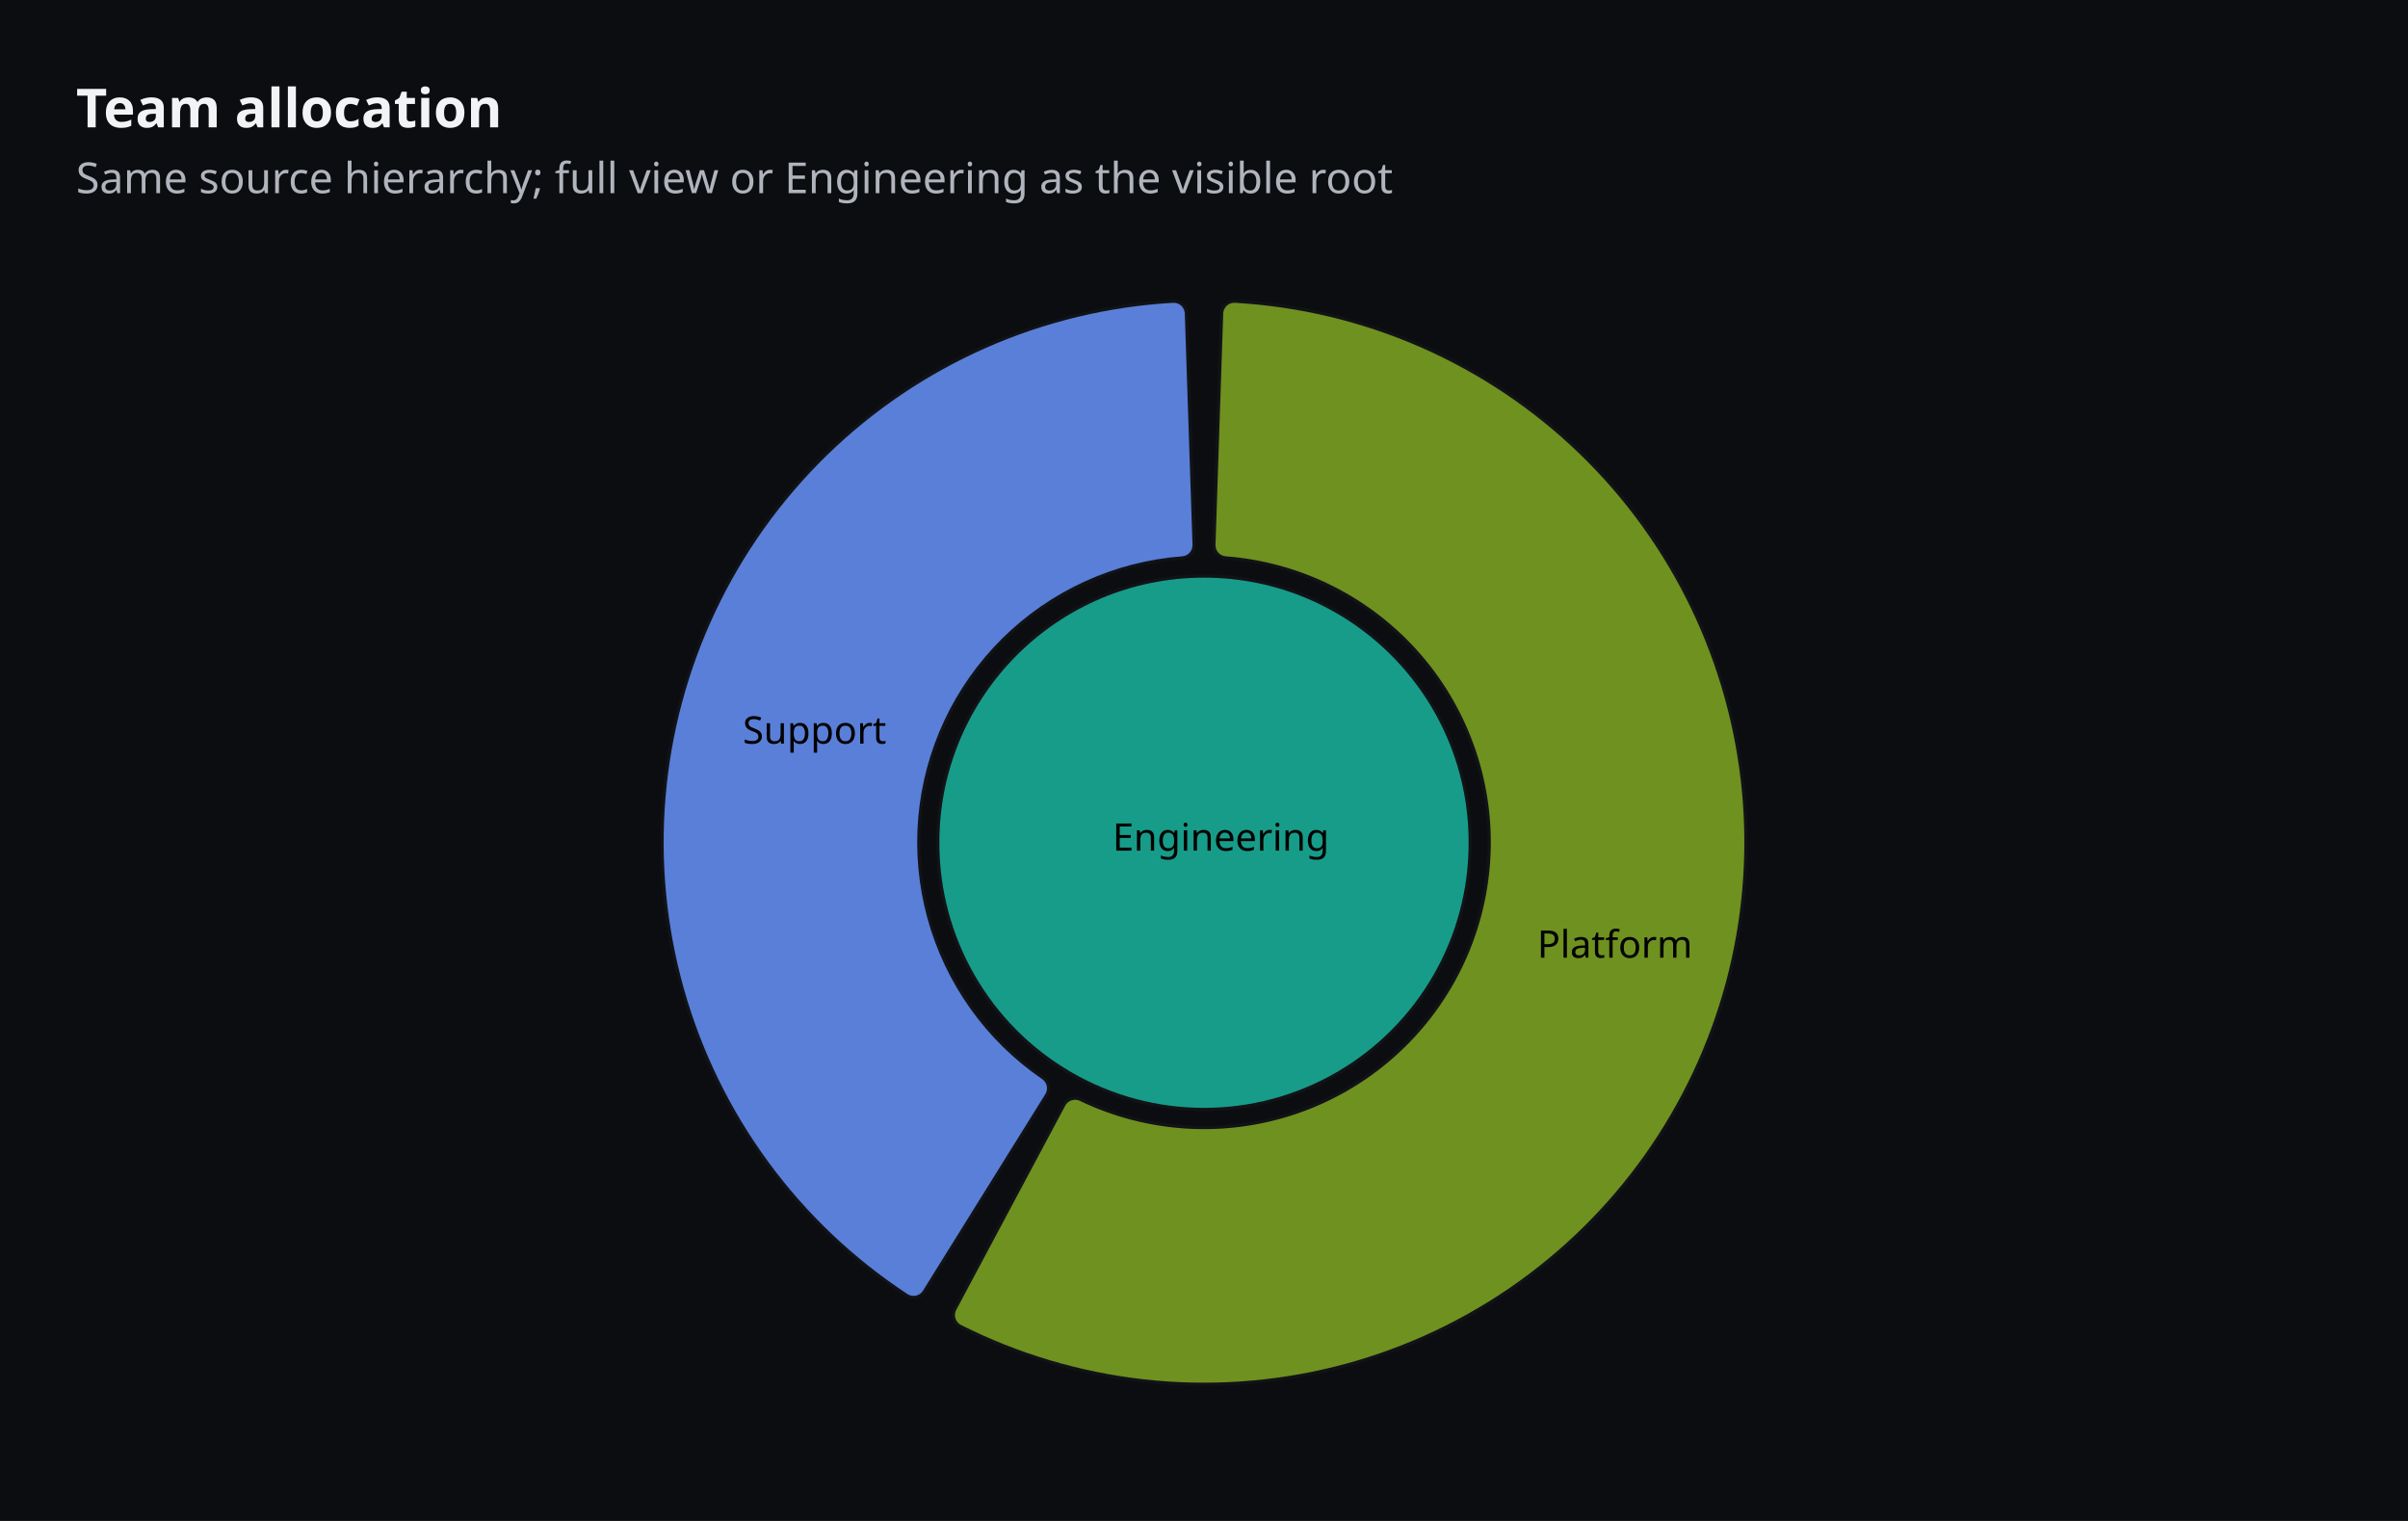
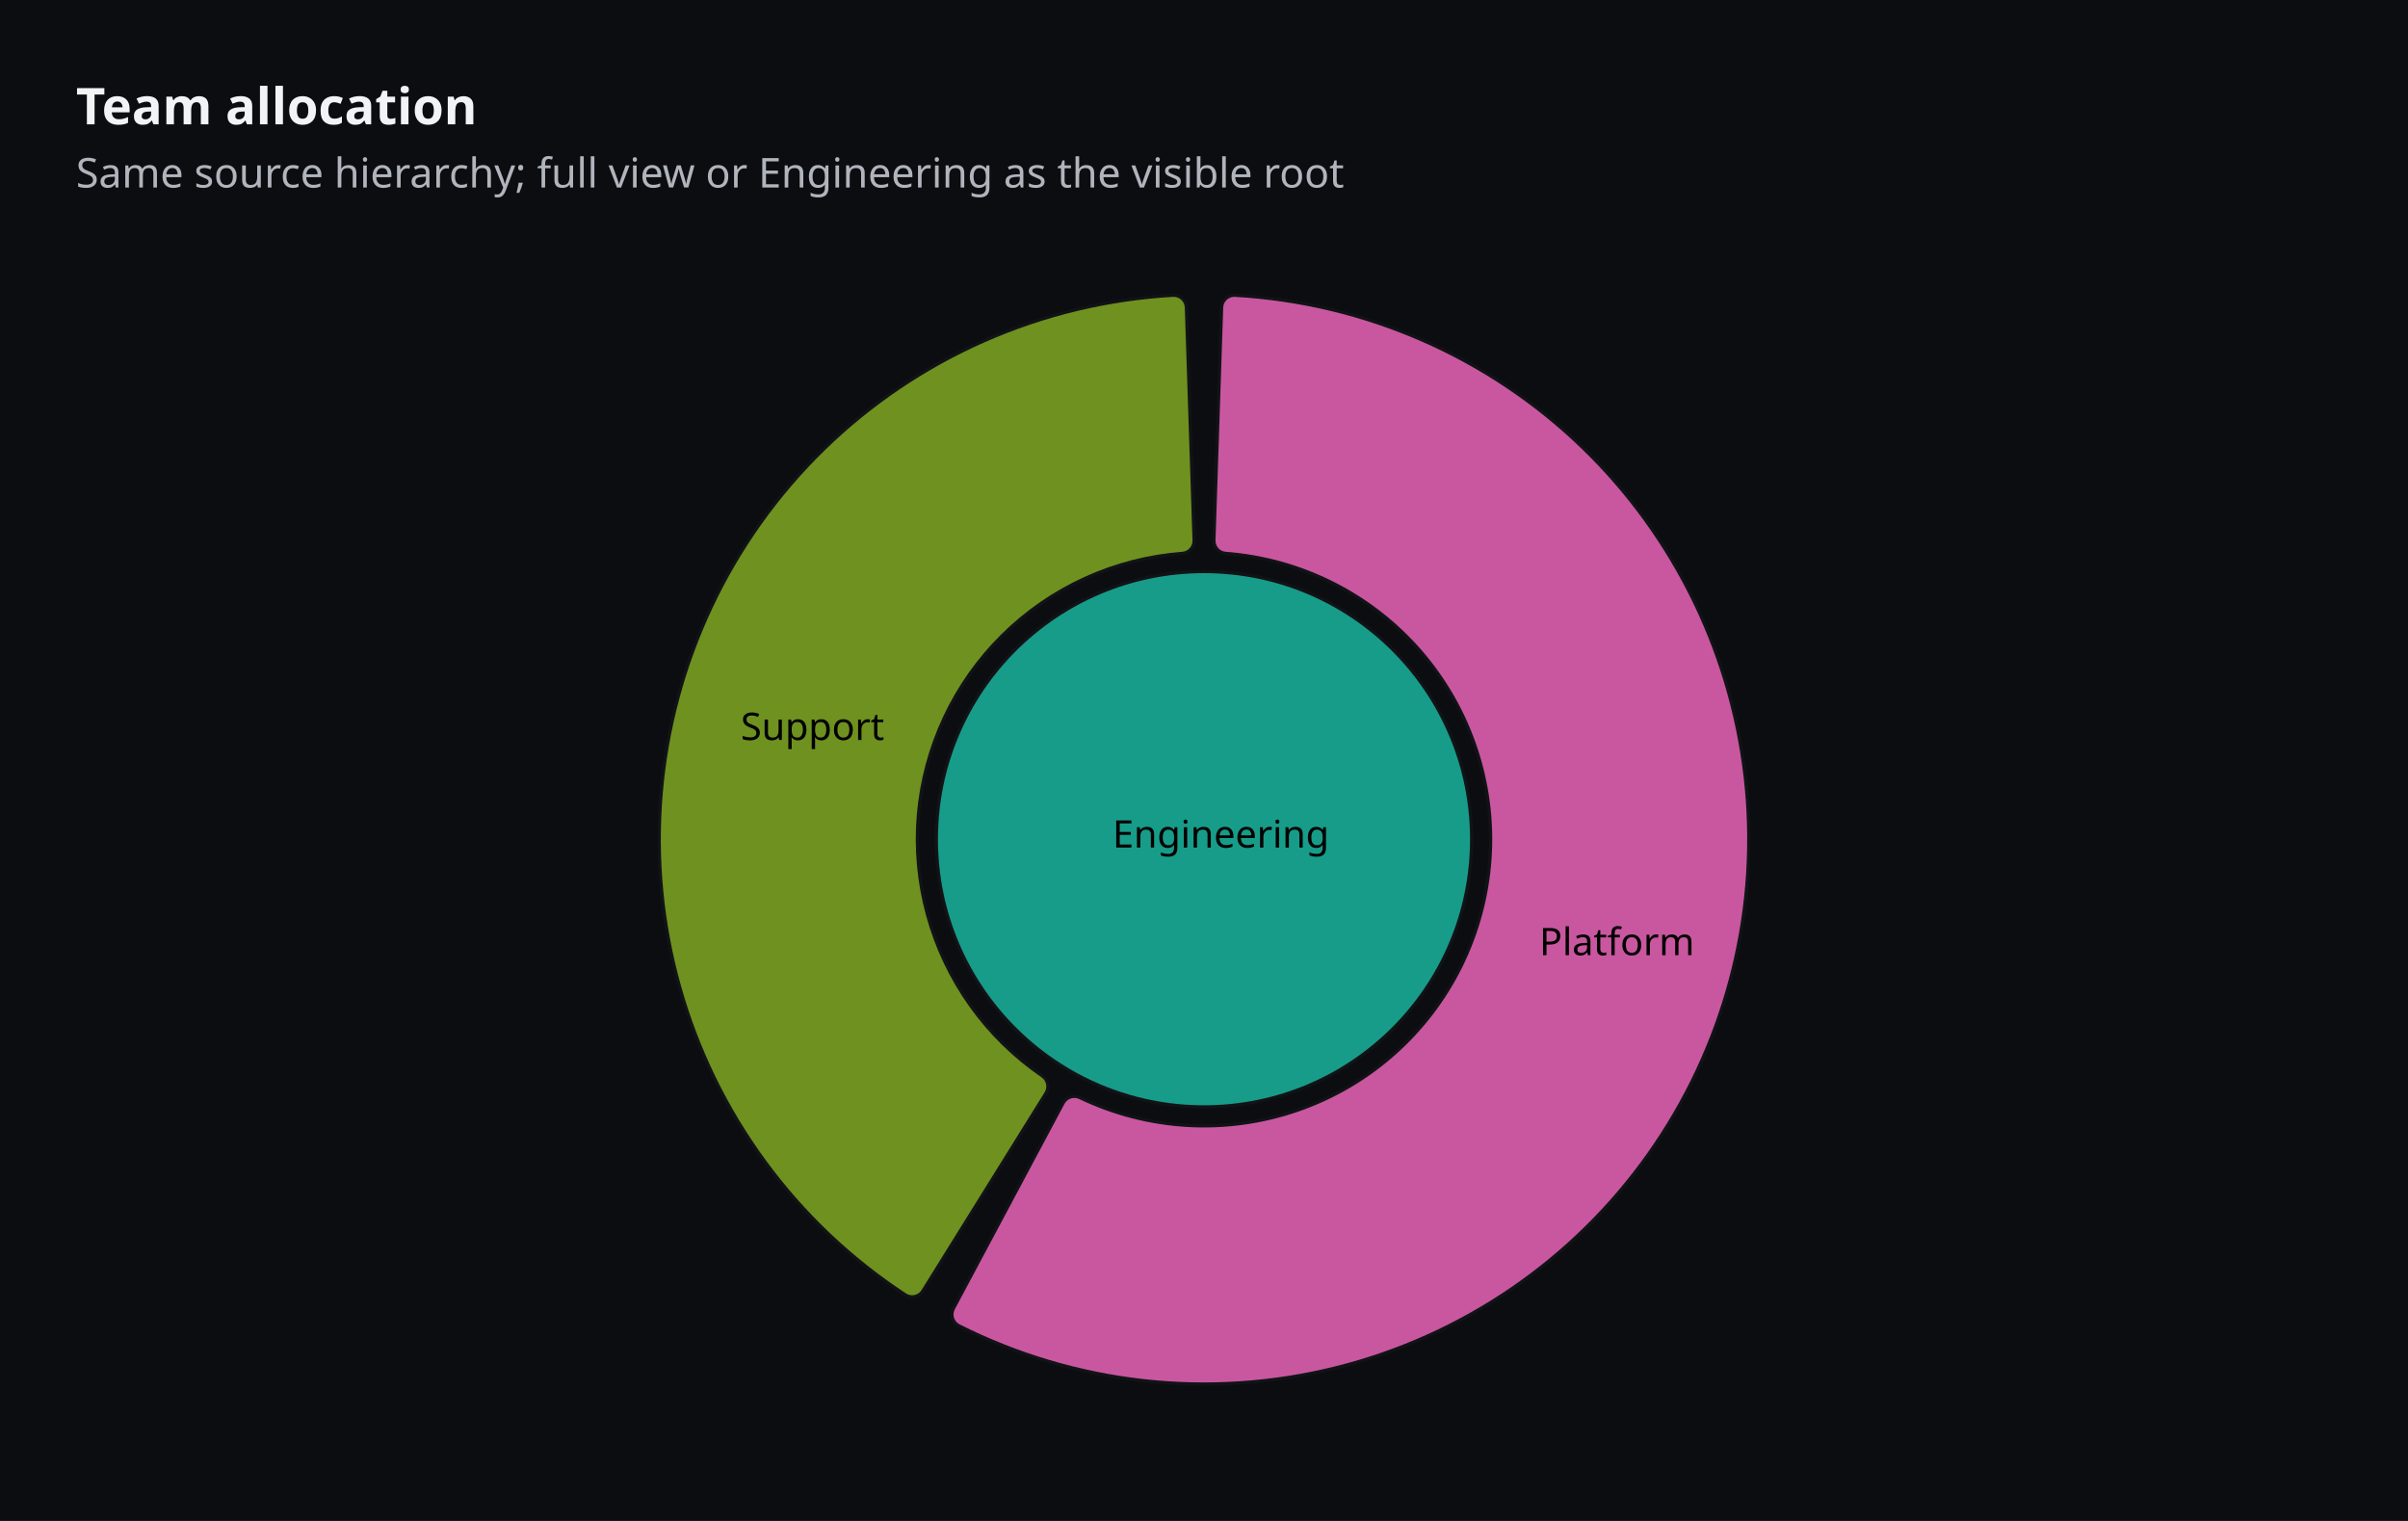
<svg xmlns="http://www.w3.org/2000/svg" width="760" height="480" viewBox="0 0 760 480" stroke-linecap="round" stroke-linejoin="round" role="img" aria-label="Team allocation" aria-labelledby="hierarchy-sunburst-engineering-title" aria-describedby="hierarchy-sunburst-engineering-description">
  <defs>
    <clipPath id="hierarchy-sunburst-engineering-clip-1" clipPathUnits="userSpaceOnUse">
      <rect x="24" y="24" width="712" height="432" />
    </clipPath>
  </defs>
  <rect x="0" y="0" width="760" height="480" rx="0" data-cfx-role="background" fill="#0C0D10" stroke="none" stroke-width="1" />
  <g clip-path="url(#hierarchy-sunburst-engineering-clip-1)">
-     <g data-cfx-role="frame-heading-source" data-cfx-authored-font-request="Carlito|700|normal|17|">
+     <g data-cfx-role="frame-heading-source" data-cfx-authored-font-request="Carlito|700|normal|16|">
      <g data-cfx-role="frame-heading">
-         <text x="24" y="40.187" font-family="Carlito, sans-serif" font-size="17" font-weight="700" font-style="normal" fill="#F2F3F5" xml:space="preserve" style="white-space:pre;font-language-override:normal;font-palette:normal">Team allocation</text>
+         <text x="24" y="39.234" font-family="Carlito, sans-serif" font-size="16" font-weight="700" font-style="normal" fill="#F2F3F5" xml:space="preserve" style="white-space:pre;font-language-override:normal;font-palette:normal">Team allocation</text>
      </g>
    </g>
-     <g data-cfx-role="frame-heading-source" data-cfx-authored-font-request="Carlito|400|normal|13.5|">
+     <g data-cfx-role="frame-heading-source" data-cfx-authored-font-request="Carlito|400|normal|13|">
      <g data-cfx-role="frame-heading">
-         <text x="24" y="60.954" font-family="Carlito, sans-serif" font-size="13.5" font-weight="400" font-style="normal" fill="#B0B4BC" xml:space="preserve" style="white-space:pre;font-language-override:normal;font-palette:normal">Same source hierarchy; full view or Engineering as the visible root</text>
+         <text x="24" y="59.178" font-family="Carlito, sans-serif" font-size="13" font-weight="400" font-style="normal" fill="#B0B4BC" xml:space="preserve" style="white-space:pre;font-language-override:normal;font-palette:normal">Same source hierarchy; full view or Engineering as the visible root</text>
      </g>
    </g>
  </g>
  <g data-cfx-role="coordinate-system" data-cfx-coordinate-system="polar">
    <g id="hierarchy-sunburst-engineering-node-10" data-cfx-source-id="series-0" data-cfx-role="hierarchy-series" data-cfx-kind="Sunburst" data-cfx-label-authored-value="Provided value" data-cfx-label-color="Color" data-cfx-label-no-data="No data" data-cfx-label-remainder="Remainder" data-cfx-parent-value-policy="LeafAggregate" data-cfx-semantic-role="" data-cfx-series="0" data-cfx-series-key="allocation-source" data-cfx-series-name="Allocated work" data-cfx-series-scope="shared" data-cfx-state="None">
-       <g id="hierarchy-sunburst-engineering-node-11" data-cfx-source-id="series-0-node-platform" data-cfx-role="sunburst-segment" data-cfx-authored-value="35" data-cfx-branch-root="platform" data-cfx-depth="2" data-cfx-formatted-value="35" data-cfx-full-label="Platform" data-cfx-geometry-status="visible" data-cfx-id="platform" data-cfx-inner-radius="87.02050000000001" data-cfx-kind="Sunburst" data-cfx-label="Platform" data-cfx-leaf="true" data-cfx-node="platform" data-cfx-outer-radius="174.04100000000003" data-cfx-paint-inner-radius="90.02050000000001" data-cfx-paint-outer-radius="171.04100000000003" data-cfx-paint-start-angle="-1.537464412616859" data-cfx-paint-sweep="3.5985276008320173" data-cfx-parent="engineering" data-cfx-percent="0.5833333333333334" data-cfx-sector-gap="6" data-cfx-series="0" data-cfx-series-key="allocation-source" data-cfx-series-name="Allocated work" data-cfx-series-scope="shared" data-cfx-source-node-index="3" data-cfx-start-angle="-1.5707963267948966" data-cfx-state="None" data-cfx-sweep="3.6651914291880923" data-cfx-target-id="platform" data-cfx-target-kind="node" data-cfx-value="35" data-cfx-view-depth="1" data-cfx-view-root="engineering">
-         <path d="M 389.792 95.065 C 410.055 96.226 429.95 100.986 448.546 109.12 C 467.142 117.254 484.141 128.633 498.749 142.724 C 513.357 156.816 525.34 173.395 534.138 191.686 C 542.935 209.977 548.407 229.688 550.298 249.896 C 552.188 270.105 550.466 290.488 545.213 310.094 C 539.96 329.699 531.259 348.213 519.518 364.769 C 507.776 381.325 493.182 395.659 476.418 407.1 C 459.653 418.542 440.986 426.908 421.289 431.808 C 401.593 436.707 381.181 438.062 361.01 435.809 C 340.839 433.555 321.23 427.729 303.1 418.604 C 302.719 418.412 302.372 418.161 302.07 417.86 C 301.769 417.558 301.517 417.211 301.326 416.83 C 301.134 416.45 301.004 416.041 300.942 415.619 C 300.879 415.198 300.884 414.769 300.957 414.349 C 301.029 413.929 301.169 413.523 301.369 413.148 L 335.769 348.695 C 336.01 348.245 336.335 347.844 336.726 347.516 C 337.117 347.187 337.568 346.936 338.054 346.777 C 338.539 346.618 339.051 346.554 339.561 346.588 C 340.071 346.621 340.569 346.752 341.03 346.973 C 351.623 352.06 363.11 355.024 374.842 355.698 C 386.574 356.371 398.324 354.741 409.43 350.899 C 420.536 347.057 430.782 341.078 439.59 333.299 C 448.398 325.52 455.598 316.092 460.783 305.546 C 465.968 295.001 469.039 283.542 469.821 271.817 C 470.603 260.091 469.082 248.326 465.343 237.186 C 461.605 226.045 455.721 215.744 448.024 206.864 C 440.327 197.984 430.966 190.697 420.469 185.414 C 409.972 180.131 398.543 176.955 386.825 176.064 C 386.315 176.025 385.818 175.889 385.36 175.663 C 384.901 175.437 384.491 175.125 384.15 174.745 C 383.809 174.364 383.544 173.922 383.369 173.442 C 383.194 172.962 383.113 172.452 383.13 171.942 L 385.565 98.925 C 385.579 98.499 385.662 98.078 385.809 97.678 C 385.956 97.278 386.166 96.904 386.431 96.57 C 386.696 96.236 387.012 95.947 387.369 95.713 C 387.725 95.48 388.117 95.304 388.528 95.194 C 388.94 95.084 389.366 95.04 389.792 95.065 Z" data-cfx-role="sunburst-segment-mark" fill="#6F9120" stroke="#111317" stroke-width="1" fill-rule="evenodd" />
+       <g id="hierarchy-sunburst-engineering-node-11" data-cfx-source-id="series-0-node-platform" data-cfx-role="sunburst-segment" data-cfx-authored-value="35" data-cfx-branch-root="platform" data-cfx-depth="2" data-cfx-formatted-value="35" data-cfx-full-label="Platform" data-cfx-geometry-status="visible" data-cfx-id="platform" data-cfx-inner-radius="87.46900000000001" data-cfx-kind="Sunburst" data-cfx-label="Platform" data-cfx-leaf="true" data-cfx-node="platform" data-cfx-outer-radius="174.93800000000002" data-cfx-paint-inner-radius="90.46900000000001" data-cfx-paint-outer-radius="171.93800000000002" data-cfx-paint-start-angle="-1.5376297163247947" data-cfx-paint-sweep="3.5988582082478886" data-cfx-parent="engineering" data-cfx-percent="0.5833333333333334" data-cfx-sector-gap="6" data-cfx-series="0" data-cfx-series-key="allocation-source" data-cfx-series-name="Allocated work" data-cfx-series-scope="shared" data-cfx-source-node-index="3" data-cfx-start-angle="-1.5707963267948966" data-cfx-state="None" data-cfx-sweep="3.6651914291880923" data-cfx-target-id="platform" data-cfx-target-kind="node" data-cfx-value="35" data-cfx-view-depth="1" data-cfx-view-root="engineering">
+         <path d="M 389.793 93.191 C 410.166 94.353 430.17 99.133 448.868 107.307 C 467.567 115.481 484.66 126.918 499.35 141.083 C 514.039 155.248 526.09 171.915 534.937 190.304 C 543.785 208.693 549.288 228.51 551.19 248.828 C 553.091 269.145 551.361 289.64 546.079 309.351 C 540.798 329.062 532.049 347.676 520.244 364.321 C 508.438 380.966 493.763 395.376 476.907 406.877 C 460.05 418.379 441.28 426.788 421.476 431.71 C 401.672 436.633 381.15 437.991 360.87 435.721 C 340.59 433.45 320.877 427.588 302.652 418.407 C 302.271 418.216 301.923 417.964 301.622 417.663 C 301.321 417.362 301.07 417.014 300.878 416.634 C 300.686 416.253 300.557 415.844 300.494 415.423 C 300.432 415.001 300.437 414.572 300.51 414.152 C 300.582 413.732 300.722 413.327 300.922 412.951 L 335.544 348.109 C 335.785 347.658 336.11 347.258 336.501 346.929 C 336.893 346.601 337.344 346.35 337.829 346.191 C 338.315 346.033 338.827 345.968 339.337 346.002 C 339.846 346.036 340.345 346.167 340.806 346.388 C 351.452 351.506 362.998 354.489 374.79 355.169 C 386.583 355.849 398.395 354.213 409.559 350.354 C 420.723 346.494 431.024 340.486 439.878 332.668 C 448.733 324.849 455.971 315.373 461.184 304.773 C 466.397 294.173 469.483 282.654 470.269 270.868 C 471.054 259.082 469.524 247.256 465.765 236.057 C 462.006 224.859 456.09 214.506 448.351 205.581 C 440.612 196.657 431.201 189.334 420.648 184.027 C 410.095 178.719 398.605 175.53 386.826 174.639 C 386.316 174.6 385.819 174.464 385.36 174.239 C 384.902 174.013 384.491 173.701 384.15 173.321 C 383.809 172.94 383.543 172.498 383.369 172.018 C 383.194 171.538 383.113 171.028 383.13 170.518 L 385.567 97.052 C 385.581 96.626 385.664 96.205 385.811 95.805 C 385.957 95.405 386.167 95.031 386.432 94.697 C 386.697 94.364 387.014 94.074 387.37 93.841 C 387.726 93.607 388.118 93.431 388.529 93.321 C 388.941 93.211 389.368 93.167 389.793 93.191 Z" data-cfx-role="sunburst-segment-mark" fill="#C9579F" stroke="#111317" stroke-width="1" fill-rule="evenodd" />
        <g id="hierarchy-sunburst-engineering-node-13" data-cfx-source-id="series-0-node-label-3" data-cfx-role="sunburst-label">
-           <text x="485.191" y="302.246" font-family="Carlito, sans-serif" font-size="12" font-weight="400" font-style="normal" fill="#000000" xml:space="preserve" style="white-space:pre;font-language-override:normal;font-palette:normal">Platform</text>
+           <text x="485.841" y="301.445" font-family="Carlito, sans-serif" font-size="12" font-weight="400" font-style="normal" fill="#000000" xml:space="preserve" style="white-space:pre;font-language-override:normal;font-palette:normal">Platform</text>
        </g>
      </g>
-       <g id="hierarchy-sunburst-engineering-node-15" data-cfx-source-id="series-0-node-engineering-support" data-cfx-role="sunburst-segment" data-cfx-authored-value="25" data-cfx-branch-root="engineering-support" data-cfx-depth="2" data-cfx-formatted-value="25" data-cfx-full-label="Support" data-cfx-geometry-status="visible" data-cfx-id="engineering-support" data-cfx-inner-radius="87.02050000000001" data-cfx-kind="Sunburst" data-cfx-label="Support" data-cfx-leaf="true" data-cfx-node="engineering-support" data-cfx-outer-radius="174.04100000000003" data-cfx-paint-inner-radius="90.02050000000001" data-cfx-paint-outer-radius="171.04100000000003" data-cfx-paint-start-angle="2.127727016571233" data-cfx-paint-sweep="2.551330049635419" data-cfx-parent="engineering" data-cfx-percent="0.4166666666666667" data-cfx-sector-gap="6" data-cfx-series="0" data-cfx-series-key="allocation-source" data-cfx-series-name="Allocated work" data-cfx-series-scope="shared" data-cfx-source-node-index="4" data-cfx-start-angle="2.0943951023931957" data-cfx-state="None" data-cfx-sweep="2.617993877991494" data-cfx-target-id="engineering-support" data-cfx-target-kind="node" data-cfx-value="25" data-cfx-view-depth="1" data-cfx-view-root="engineering">
-         <path d="M 286.14 408.812 C 269.048 397.593 254.107 383.4 242.025 366.908 C 229.942 350.416 220.914 331.891 215.37 312.213 C 209.825 292.535 207.853 272.022 209.548 251.648 C 211.242 231.274 216.576 211.368 225.295 192.877 C 234.015 174.385 245.979 157.606 260.62 143.337 C 275.261 129.067 292.342 117.538 311.051 109.297 C 329.761 101.055 349.797 96.235 370.208 95.065 C 370.634 95.04 371.06 95.084 371.472 95.194 C 371.883 95.304 372.275 95.48 372.631 95.713 C 372.988 95.947 373.304 96.236 373.569 96.57 C 373.834 96.904 374.044 97.278 374.191 97.678 C 374.338 98.078 374.421 98.499 374.435 98.925 L 376.87 171.942 C 376.887 172.452 376.806 172.962 376.631 173.442 C 376.456 173.922 376.191 174.364 375.85 174.745 C 375.509 175.125 375.099 175.437 374.64 175.663 C 374.182 175.889 373.685 176.025 373.175 176.064 C 362.606 176.867 352.262 179.531 342.62 183.932 C 332.978 188.333 324.188 194.403 316.657 201.861 C 309.126 209.319 302.971 218.049 298.476 227.648 C 293.981 237.247 291.216 247.564 290.309 258.125 C 289.403 268.685 290.368 279.323 293.162 289.548 C 295.955 299.772 300.532 309.423 306.682 318.056 C 312.831 326.689 320.458 334.168 329.209 340.148 C 329.631 340.436 329.993 340.803 330.277 341.228 C 330.561 341.653 330.761 342.128 330.866 342.628 C 330.971 343.128 330.98 343.643 330.891 344.147 C 330.802 344.65 330.617 345.131 330.347 345.565 L 291.73 407.582 C 291.505 407.944 291.223 408.268 290.896 408.54 C 290.569 408.813 290.2 409.032 289.803 409.189 C 289.407 409.345 288.988 409.437 288.563 409.462 C 288.137 409.486 287.711 409.442 287.299 409.332 C 286.887 409.221 286.496 409.046 286.14 408.812 Z" data-cfx-role="sunburst-segment-mark" fill="#5A7FD8" stroke="#111317" stroke-width="1" fill-rule="evenodd" />
+       <g id="hierarchy-sunburst-engineering-node-15" data-cfx-source-id="series-0-node-engineering-support" data-cfx-role="sunburst-segment" data-cfx-authored-value="25" data-cfx-branch-root="engineering-support" data-cfx-depth="2" data-cfx-formatted-value="25" data-cfx-full-label="Support" data-cfx-geometry-status="visible" data-cfx-id="engineering-support" data-cfx-inner-radius="87.46900000000001" data-cfx-kind="Sunburst" data-cfx-label="Support" data-cfx-leaf="true" data-cfx-node="engineering-support" data-cfx-outer-radius="174.93800000000002" data-cfx-paint-inner-radius="90.46900000000001" data-cfx-paint-outer-radius="171.93800000000002" data-cfx-paint-start-angle="2.1275617128632978" data-cfx-paint-sweep="2.5516606570512903" data-cfx-parent="engineering" data-cfx-percent="0.4166666666666667" data-cfx-sector-gap="6" data-cfx-series="0" data-cfx-series-key="allocation-source" data-cfx-series-name="Allocated work" data-cfx-series-scope="shared" data-cfx-source-node-index="4" data-cfx-start-angle="2.0943951023931957" data-cfx-state="None" data-cfx-sweep="2.617993877991494" data-cfx-target-id="engineering-support" data-cfx-target-kind="node" data-cfx-value="25" data-cfx-view-depth="1" data-cfx-view-root="engineering">
+         <path d="M 285.69 408.614 C 268.501 397.339 253.475 383.072 241.322 366.492 C 229.17 349.912 220.09 331.288 214.512 311.502 C 208.934 291.717 206.95 271.092 208.653 250.606 C 210.356 230.12 215.719 210.105 224.487 191.512 C 233.255 172.92 245.286 156.05 260.009 141.704 C 274.732 127.358 291.909 115.769 310.723 107.486 C 329.537 99.204 349.684 94.362 370.207 93.191 C 370.632 93.167 371.059 93.211 371.471 93.321 C 371.882 93.431 372.274 93.607 372.63 93.841 C 372.986 94.074 373.303 94.364 373.568 94.697 C 373.833 95.031 374.043 95.405 374.189 95.805 C 374.336 96.205 374.419 96.626 374.433 97.052 L 376.87 170.518 C 376.887 171.028 376.806 171.538 376.631 172.018 C 376.457 172.498 376.191 172.94 375.85 173.321 C 375.509 173.701 375.098 174.013 374.64 174.239 C 374.181 174.464 373.684 174.6 373.174 174.639 C 362.549 175.443 352.15 178.117 342.455 182.539 C 332.761 186.961 323.924 193.061 316.352 200.558 C 308.779 208.054 302.591 216.829 298.072 226.479 C 293.552 236.128 290.773 246.5 289.862 257.116 C 288.951 267.733 289.923 278.426 292.733 288.705 C 295.542 298.983 300.145 308.684 306.33 317.361 C 312.515 326.038 320.184 333.554 328.983 339.562 C 329.405 339.85 329.768 340.217 330.052 340.642 C 330.336 341.066 330.536 341.542 330.642 342.042 C 330.747 342.542 330.755 343.057 330.667 343.561 C 330.578 344.064 330.393 344.545 330.123 344.979 L 291.28 407.384 C 291.054 407.745 290.773 408.069 290.446 408.342 C 290.118 408.615 289.749 408.834 289.353 408.99 C 288.957 409.147 288.538 409.239 288.113 409.263 C 287.687 409.288 287.261 409.244 286.849 409.134 C 286.437 409.024 286.046 408.848 285.69 408.614 Z" data-cfx-role="sunburst-segment-mark" fill="#6F9120" stroke="#111317" stroke-width="1" fill-rule="evenodd" />
        <g id="hierarchy-sunburst-engineering-node-17" data-cfx-source-id="series-0-node-label-4" data-cfx-role="sunburst-label">
-           <text x="234.437" y="234.678" font-family="Carlito, sans-serif" font-size="12" font-weight="400" font-style="normal" fill="#000000" xml:space="preserve" style="white-space:pre;font-language-override:normal;font-palette:normal">Support</text>
+           <text x="233.788" y="233.529" font-family="Carlito, sans-serif" font-size="12" font-weight="400" font-style="normal" fill="#000000" xml:space="preserve" style="white-space:pre;font-language-override:normal;font-palette:normal">Support</text>
        </g>
      </g>
      <g id="hierarchy-sunburst-engineering-node-19" data-cfx-source-id="series-0-node-operations-support" data-cfx-role="sunburst-segment" data-cfx-authored-value="40" data-cfx-depth="2" data-cfx-formatted-value="40" data-cfx-full-label="Support" data-cfx-geometry-status="outside-view" data-cfx-id="operations-support" data-cfx-inner-radius="0" data-cfx-kind="Sunburst" data-cfx-label="Support" data-cfx-leaf="true" data-cfx-node="operations-support" data-cfx-outer-radius="0" data-cfx-paint-inner-radius="0" data-cfx-paint-outer-radius="0" data-cfx-paint-start-angle="0" data-cfx-paint-sweep="0" data-cfx-parent="operations" data-cfx-passive="true" data-cfx-sector-gap="6" data-cfx-series="0" data-cfx-series-key="allocation-source" data-cfx-series-name="Allocated work" data-cfx-series-scope="shared" data-cfx-source-node-index="5" data-cfx-start-angle="0" data-cfx-state="None" data-cfx-sweep="0" data-cfx-target-id="operations-support" data-cfx-target-kind="node" data-cfx-value="40" data-cfx-view-root="engineering" data-cfx-visible="false" />
      <g id="hierarchy-sunburst-engineering-node-21" data-cfx-source-id="series-0-node-reserve" data-cfx-role="sunburst-segment" data-cfx-authored-value="0" data-cfx-depth="2" data-cfx-formatted-value="0" data-cfx-full-label="Reserve" data-cfx-geometry-status="outside-view" data-cfx-id="reserve" data-cfx-inner-radius="0" data-cfx-kind="Sunburst" data-cfx-label="Reserve" data-cfx-leaf="true" data-cfx-node="reserve" data-cfx-outer-radius="0" data-cfx-paint-inner-radius="0" data-cfx-paint-outer-radius="0" data-cfx-paint-start-angle="0" data-cfx-paint-sweep="0" data-cfx-parent="operations" data-cfx-passive="true" data-cfx-sector-gap="6" data-cfx-series="0" data-cfx-series-key="allocation-source" data-cfx-series-name="Allocated work" data-cfx-series-scope="shared" data-cfx-source-node-index="6" data-cfx-start-angle="0" data-cfx-state="None" data-cfx-sweep="0" data-cfx-target-id="reserve" data-cfx-target-kind="node" data-cfx-value="0" data-cfx-view-root="engineering" data-cfx-visible="false" />
-       <g id="hierarchy-sunburst-engineering-node-23" data-cfx-source-id="series-0-node-engineering" data-cfx-role="sunburst-segment" data-cfx-depth="1" data-cfx-formatted-value="60" data-cfx-full-label="Engineering" data-cfx-geometry-status="visible" data-cfx-id="engineering" data-cfx-inner-radius="0" data-cfx-kind="Sunburst" data-cfx-label="Engineering" data-cfx-leaf="false" data-cfx-node="engineering" data-cfx-outer-radius="87.02050000000001" data-cfx-paint-inner-radius="0" data-cfx-paint-outer-radius="84.02050000000001" data-cfx-paint-start-angle="-1.5707963267948966" data-cfx-paint-sweep="6.283185307179586" data-cfx-parent="all" data-cfx-percent="1" data-cfx-remainder-value="0" data-cfx-sector-gap="6" data-cfx-series="0" data-cfx-series-key="allocation-source" data-cfx-series-name="Allocated work" data-cfx-series-scope="shared" data-cfx-source-node-index="1" data-cfx-start-angle="-1.5707963267948966" data-cfx-state="None" data-cfx-sweep="6.283185307179586" data-cfx-target-id="engineering" data-cfx-target-kind="node" data-cfx-value="60" data-cfx-view-depth="0" data-cfx-view-root="engineering">
-         <path d="M 380 265.825 m -84.021 0 A 84.021 84.021 0 1 1 464.021 265.825 A 84.021 84.021 0 1 1 295.98 265.825 Z" data-cfx-role="sunburst-segment-mark" fill="#179C89" stroke="#111317" stroke-width="1" fill-rule="evenodd" />
+       <g id="hierarchy-sunburst-engineering-node-23" data-cfx-source-id="series-0-node-engineering" data-cfx-role="sunburst-segment" data-cfx-depth="1" data-cfx-formatted-value="60" data-cfx-full-label="Engineering" data-cfx-geometry-status="visible" data-cfx-id="engineering" data-cfx-inner-radius="0" data-cfx-kind="Sunburst" data-cfx-label="Engineering" data-cfx-leaf="false" data-cfx-node="engineering" data-cfx-outer-radius="87.46900000000001" data-cfx-paint-inner-radius="0" data-cfx-paint-outer-radius="84.46900000000001" data-cfx-paint-start-angle="-1.5707963267948966" data-cfx-paint-sweep="6.283185307179586" data-cfx-parent="all" data-cfx-percent="1" data-cfx-remainder-value="0" data-cfx-sector-gap="6" data-cfx-series="0" data-cfx-series-key="allocation-source" data-cfx-series-name="Allocated work" data-cfx-series-scope="shared" data-cfx-source-node-index="1" data-cfx-start-angle="-1.5707963267948966" data-cfx-state="None" data-cfx-sweep="6.283185307179586" data-cfx-target-id="engineering" data-cfx-target-kind="node" data-cfx-value="60" data-cfx-view-depth="0" data-cfx-view-root="engineering">
+         <path d="M 380 264.85 m -84.469 0 A 84.469 84.469 0 1 1 464.469 264.85 A 84.469 84.469 0 1 1 295.531 264.85 Z" data-cfx-role="sunburst-segment-mark" fill="#179C89" stroke="#111317" stroke-width="1" fill-rule="evenodd" />
        <g id="hierarchy-sunburst-engineering-node-25" data-cfx-source-id="series-0-node-label-1" data-cfx-role="sunburst-label">
-           <text x="351.148" y="268.462" font-family="Carlito, sans-serif" font-size="12" font-weight="400" font-style="normal" fill="#000000" xml:space="preserve" style="white-space:pre;font-language-override:normal;font-palette:normal">Engineering</text>
+           <text x="351.148" y="267.487" font-family="Carlito, sans-serif" font-size="12" font-weight="400" font-style="normal" fill="#000000" xml:space="preserve" style="white-space:pre;font-language-override:normal;font-palette:normal">Engineering</text>
        </g>
      </g>
      <g id="hierarchy-sunburst-engineering-node-27" data-cfx-source-id="series-0-node-operations" data-cfx-role="sunburst-segment" data-cfx-depth="1" data-cfx-formatted-value="40" data-cfx-full-label="Operations" data-cfx-geometry-status="outside-view" data-cfx-id="operations" data-cfx-inner-radius="0" data-cfx-kind="Sunburst" data-cfx-label="Operations" data-cfx-leaf="false" data-cfx-node="operations" data-cfx-outer-radius="0" data-cfx-paint-inner-radius="0" data-cfx-paint-outer-radius="0" data-cfx-paint-start-angle="0" data-cfx-paint-sweep="0" data-cfx-parent="all" data-cfx-passive="true" data-cfx-remainder-value="0" data-cfx-sector-gap="6" data-cfx-series="0" data-cfx-series-key="allocation-source" data-cfx-series-name="Allocated work" data-cfx-series-scope="shared" data-cfx-source-node-index="2" data-cfx-start-angle="0" data-cfx-state="None" data-cfx-sweep="0" data-cfx-target-id="operations" data-cfx-target-kind="node" data-cfx-value="40" data-cfx-view-root="engineering" data-cfx-visible="false" />
      <g id="hierarchy-sunburst-engineering-node-29" data-cfx-source-id="series-0-node-all" data-cfx-role="sunburst-segment" data-cfx-depth="0" data-cfx-formatted-value="100" data-cfx-full-label="All teams" data-cfx-geometry-status="outside-view" data-cfx-id="all" data-cfx-inner-radius="0" data-cfx-kind="Sunburst" data-cfx-label="All teams" data-cfx-leaf="false" data-cfx-node="all" data-cfx-outer-radius="0" data-cfx-paint-inner-radius="0" data-cfx-paint-outer-radius="0" data-cfx-paint-start-angle="0" data-cfx-paint-sweep="0" data-cfx-passive="true" data-cfx-remainder-value="0" data-cfx-sector-gap="6" data-cfx-series="0" data-cfx-series-key="allocation-source" data-cfx-series-name="Allocated work" data-cfx-series-scope="shared" data-cfx-source-node-index="0" data-cfx-start-angle="0" data-cfx-state="None" data-cfx-sweep="0" data-cfx-target-id="all" data-cfx-target-kind="node" data-cfx-value="100" data-cfx-view-root="engineering" data-cfx-visible="false" />
    </g>
  </g>
</svg>
